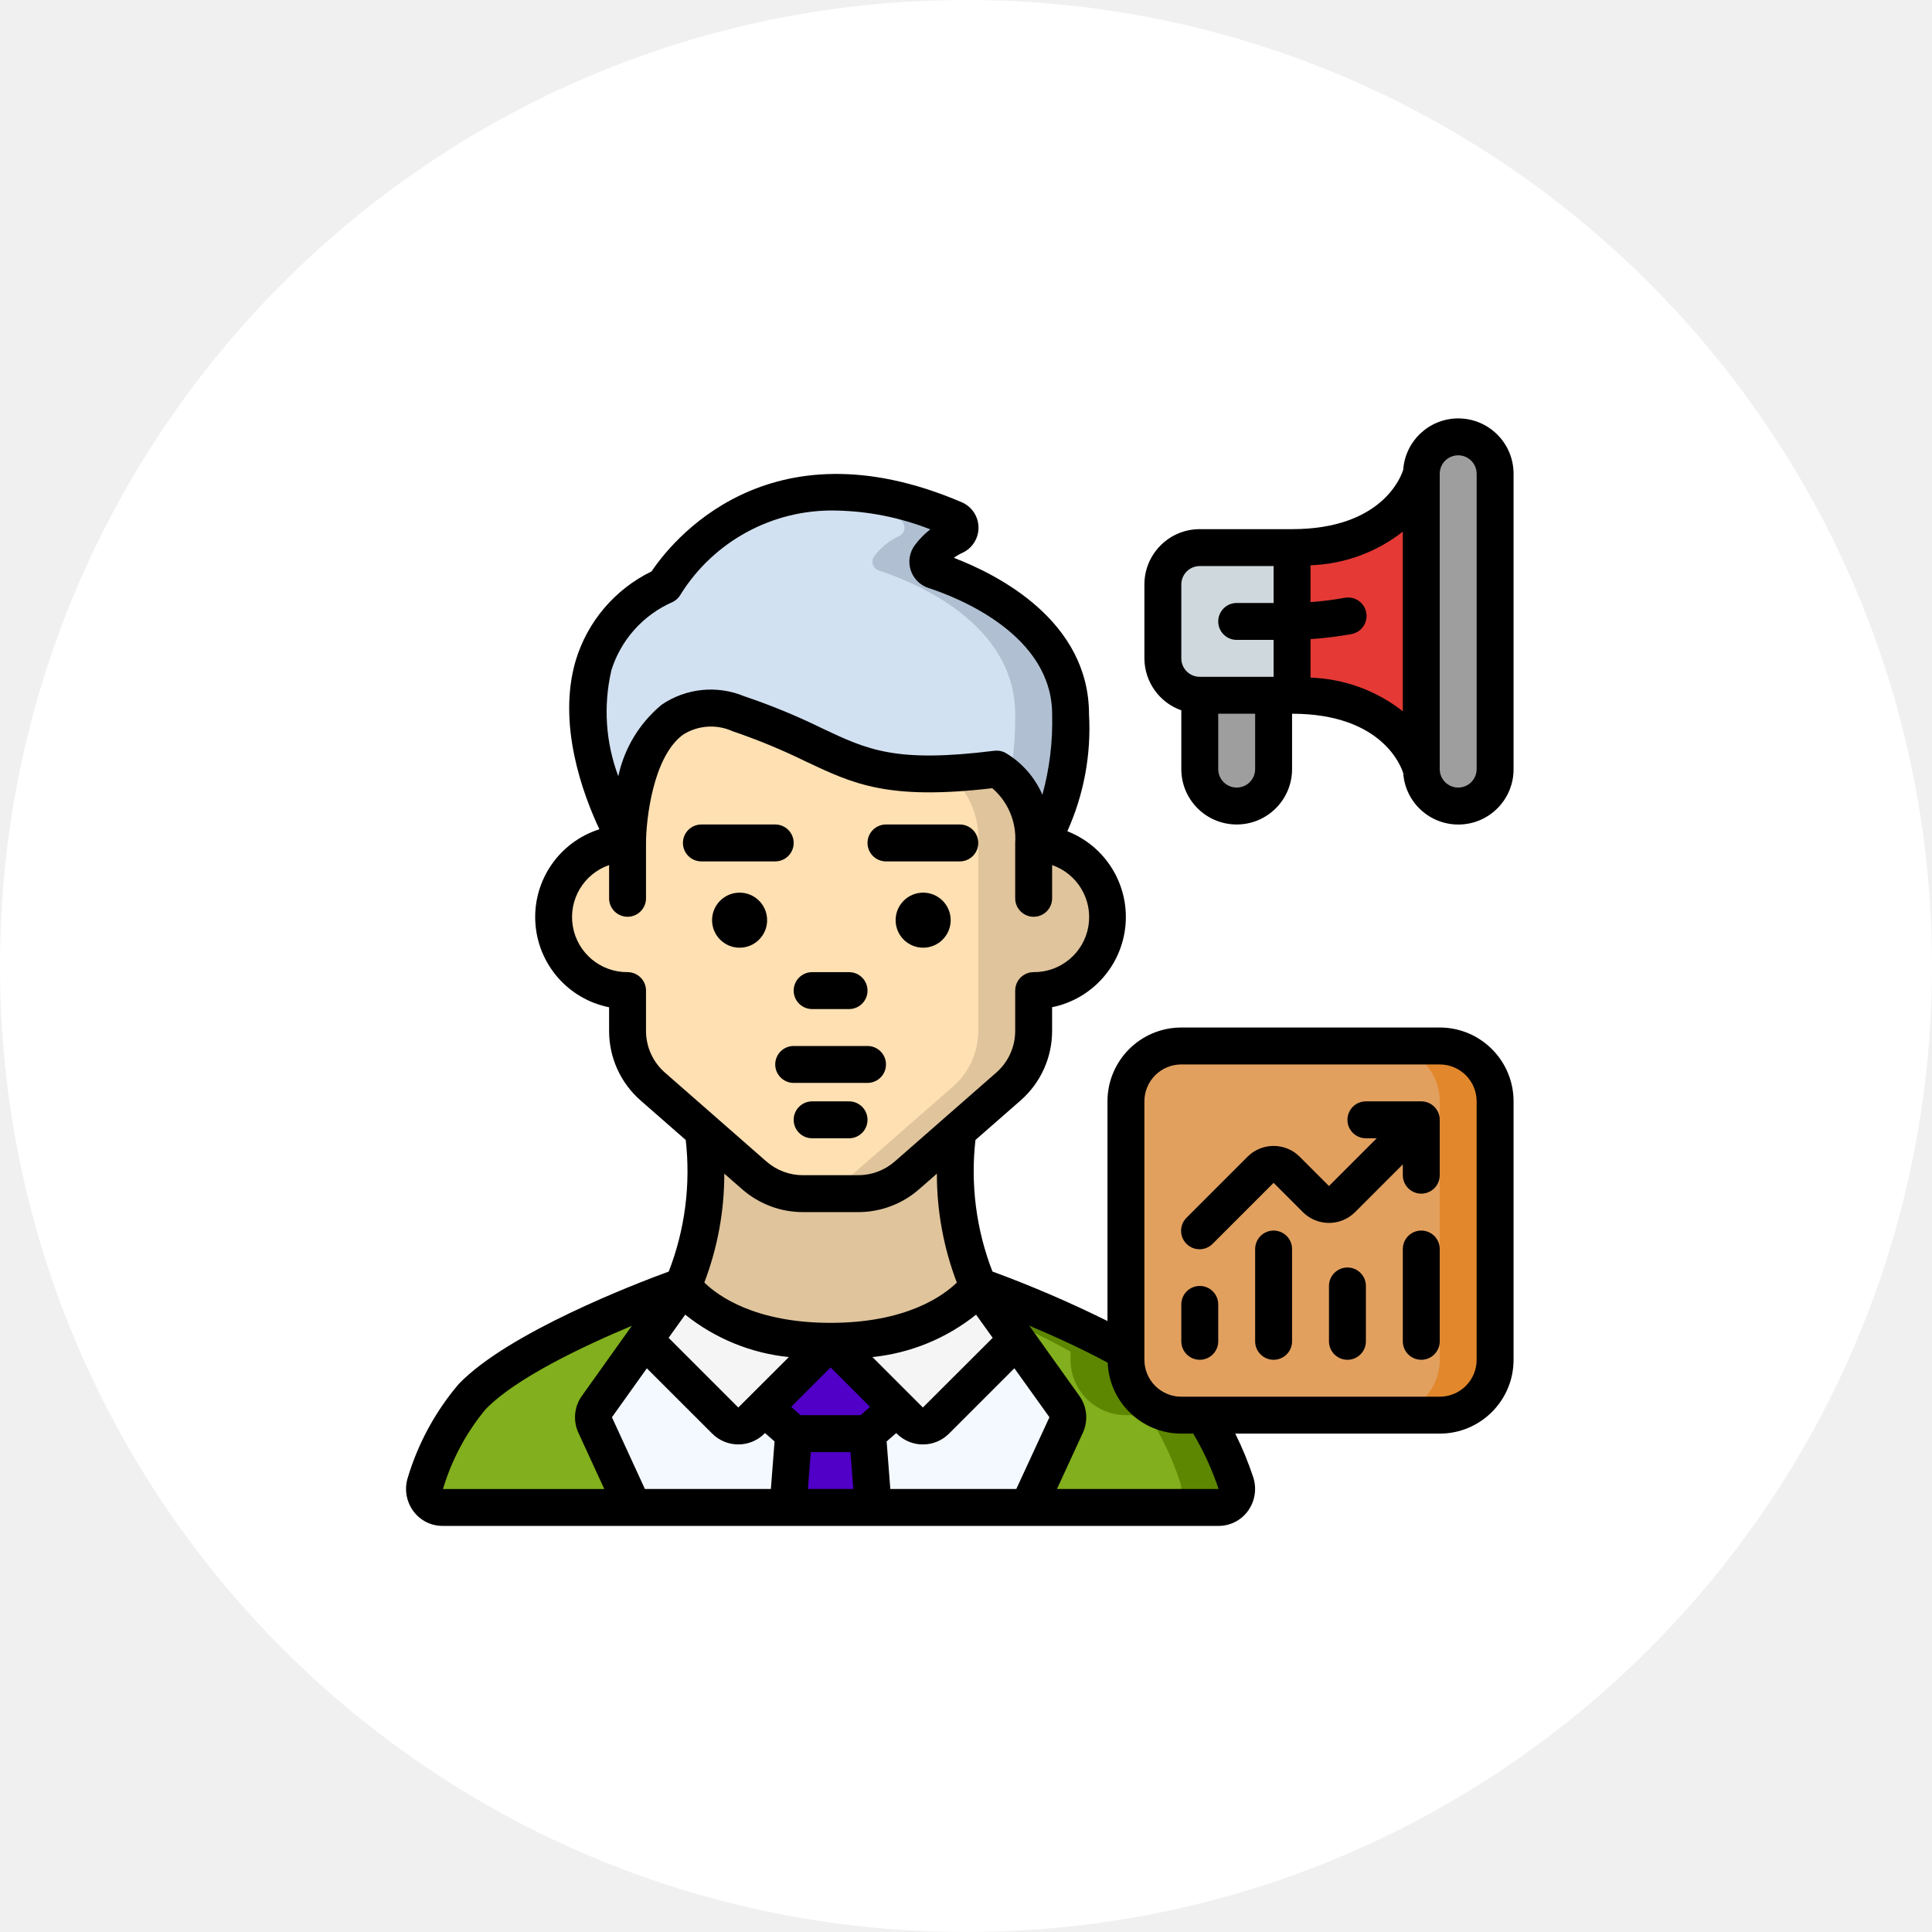
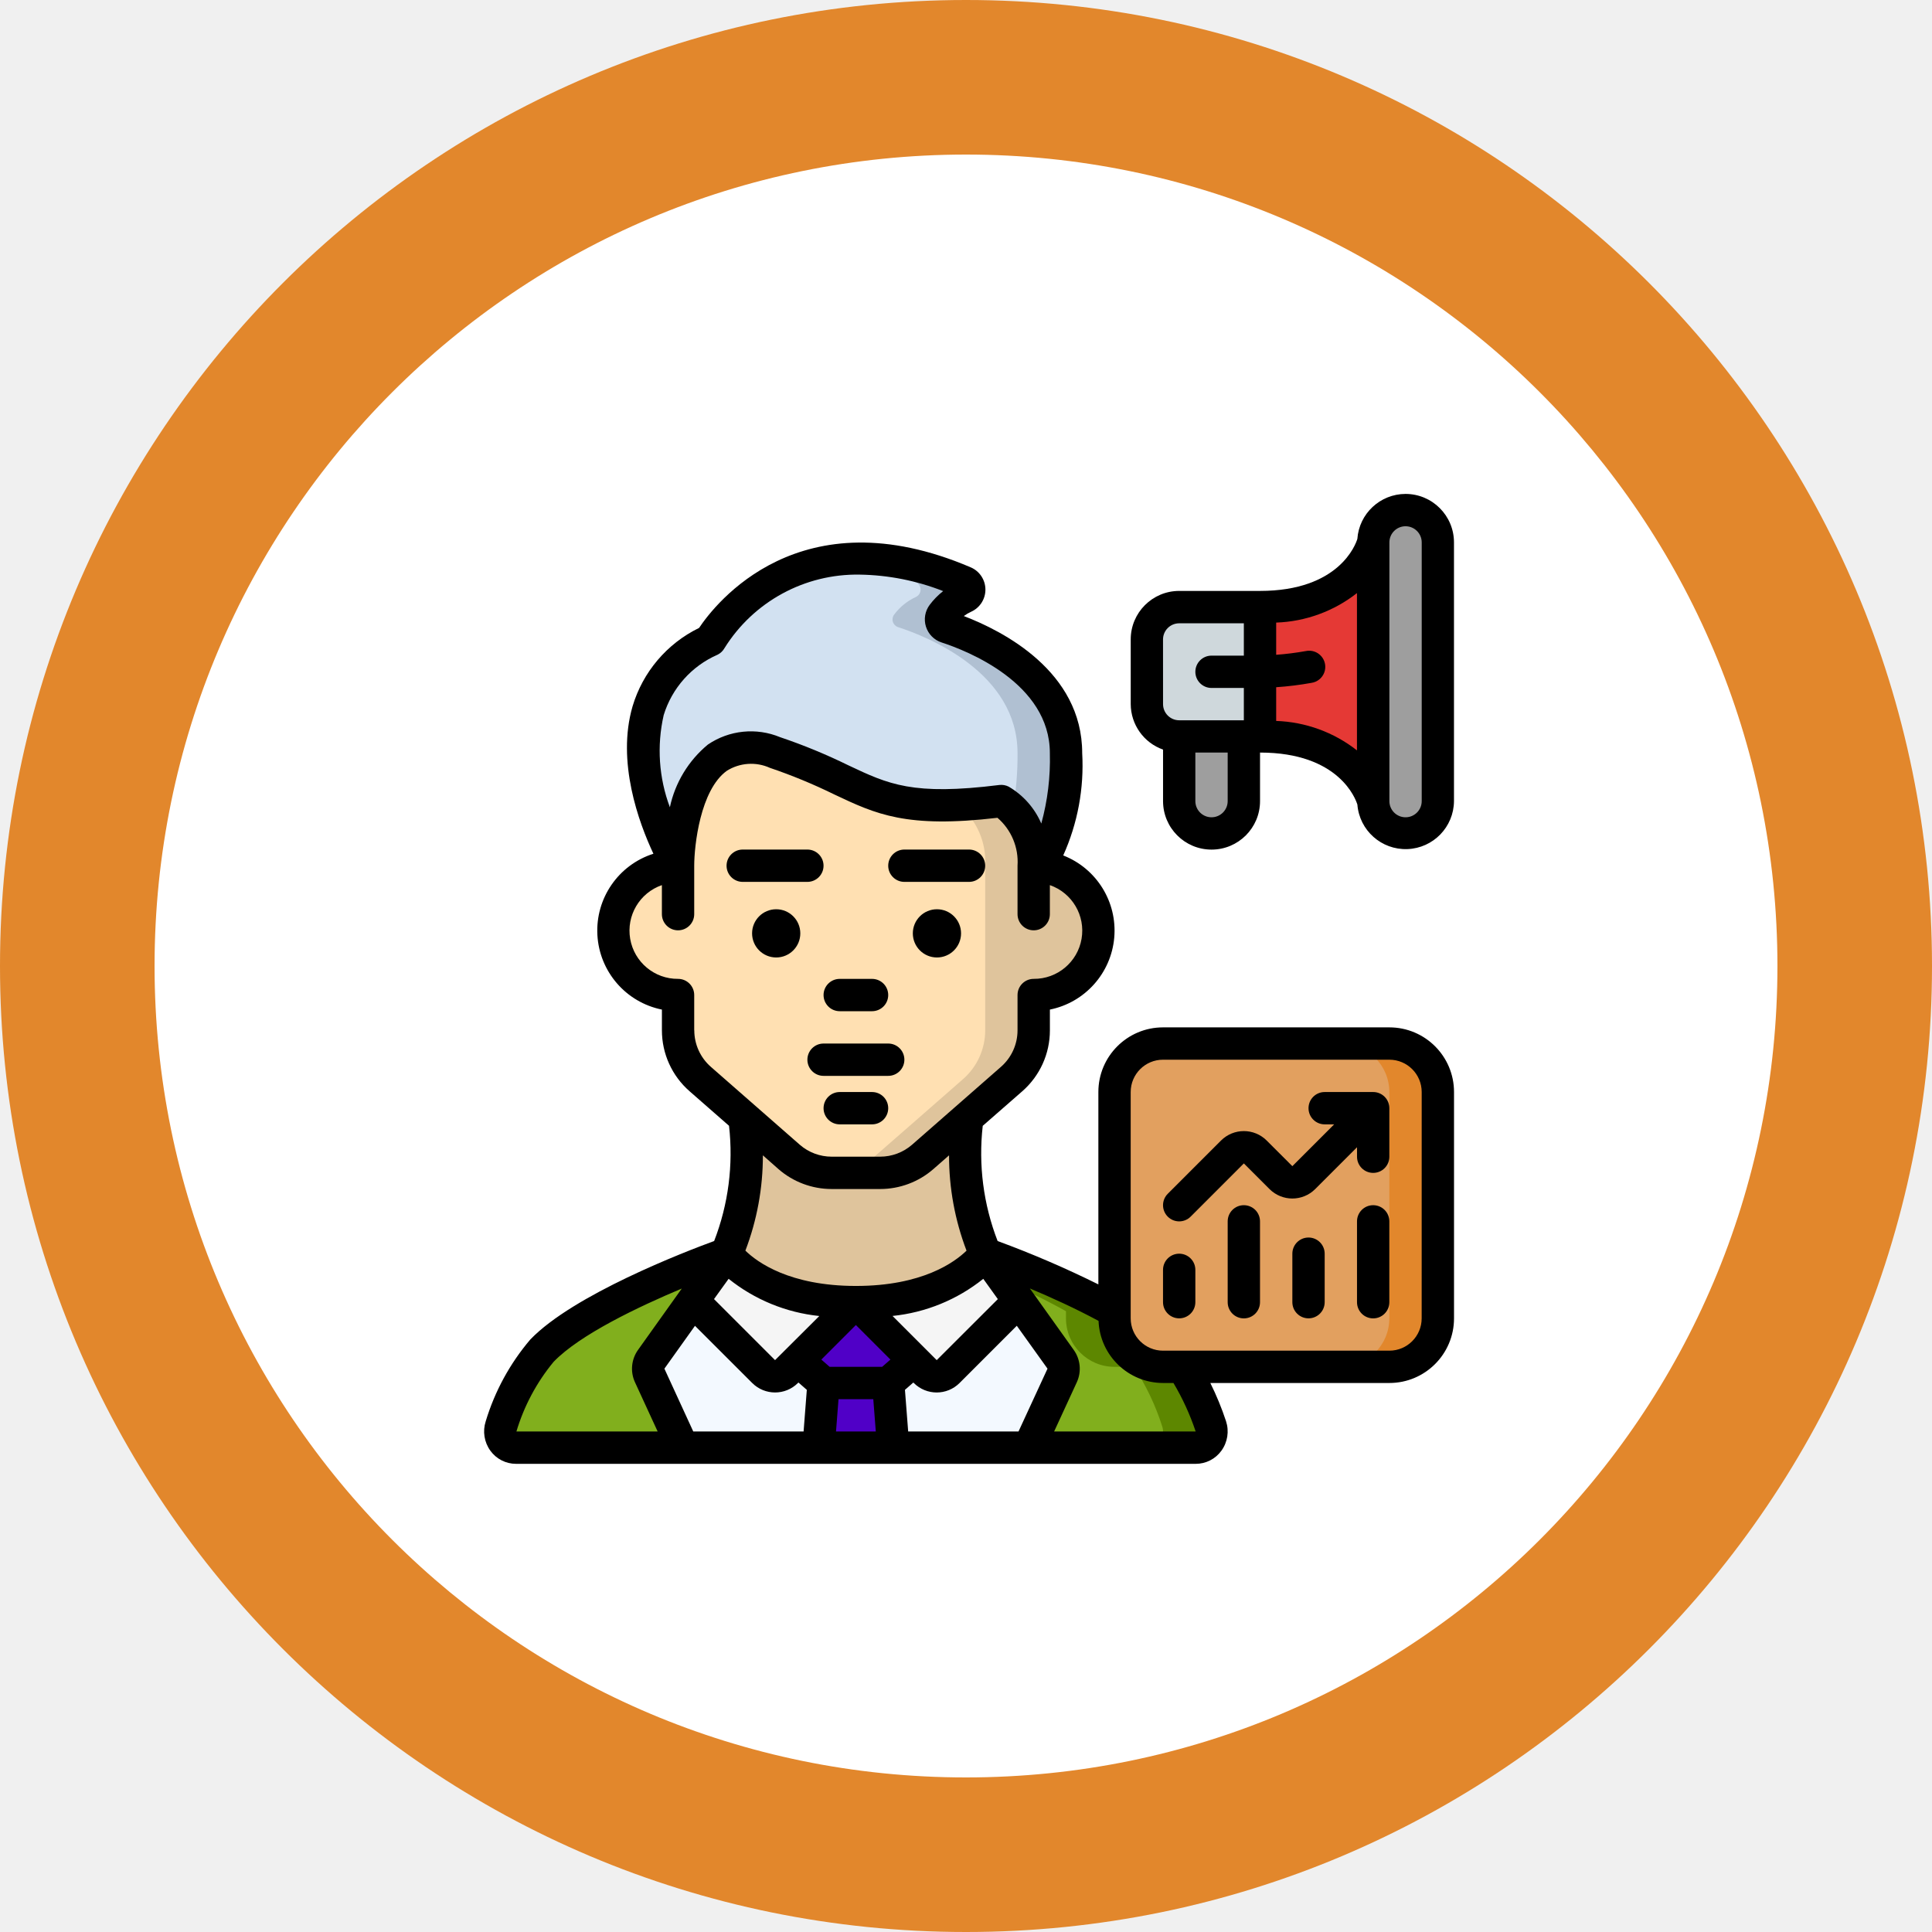
- <svg xmlns="http://www.w3.org/2000/svg" width="157" height="157" viewBox="0 0 157 157">
-   <g id="Grupo_174001" data-name="Grupo 174001" transform="translate(6204 -451)">
-     <circle id="Elipse_6355" data-name="Elipse 6355" cx="78.5" cy="78.5" r="78.5" transform="translate(-6204 451)" fill="#fff" />
-     <g id="Page-1" transform="translate(-6171.017 485)">
+ <svg xmlns="http://www.w3.org/2000/svg" width="150" height="150" viewBox="0 0 150 150">
+   <g id="Grupo_224038" data-name="Grupo 224038" transform="translate(6201.239 -128)">
+     <g id="Grupo_223937" data-name="Grupo 223937" transform="translate(-7334.239 -12053)">
+       <circle id="Elipse_6362" data-name="Elipse 6362" cx="75" cy="75" r="75" transform="translate(1133 12181)" fill="#e2872c" />
+       <circle id="Elipse_6363" data-name="Elipse 6363" cx="63" cy="63" r="63" transform="translate(1145 12193)" fill="#fff" />
+     </g>
+     <g id="Page-1" transform="translate(-6163.669 166.348)">
      <g id="_043---Marketer" data-name="043---Marketer" transform="translate(0.017)">
-         <g id="Icons_copy" data-name="Icons copy" transform="translate(1.493 1.5)">
-           <path id="Shape" d="M113.337,151.009a6,6,0,0,1-6,5.985v3.27a6.012,6.012,0,0,1-2.055,4.53l-4.095,3.585-4.155,3.63a5.968,5.968,0,0,1-3.945,1.485h-4.5a5.968,5.968,0,0,1-3.945-1.485l-4.155-3.63-4.1-3.585a6.012,6.012,0,0,1-2.055-4.53v-3.27a5.985,5.985,0,1,1,0-11.97v-.03s0-13.5,9-10.5,9,6,21,4.5a6.5,6.5,0,0,1,3,6v.03a6,6,0,0,1,6,5.985Z" transform="translate(-57.833 -111.993)" fill="#ffe0b2" />
-           <path id="Shape-2" data-name="Shape" d="M197.717,180.133v3.27a6.012,6.012,0,0,1-2.055,4.53l-4.1,3.585-4.155,3.63a5.968,5.968,0,0,1-3.945,1.485h4.5a5.968,5.968,0,0,0,3.945-1.485l4.155-3.63,4.1-3.585a6.012,6.012,0,0,0,2.055-4.53v-3.27a5.985,5.985,0,0,0,0-11.97v-.03a6.5,6.5,0,0,0-3-6c-1.5.188-2.8.3-3.966.36a6.805,6.805,0,0,1,2.466,5.64Z" transform="translate(-152.713 -135.133)" fill="#dfc49c" />
-           <path id="Shape-3" data-name="Shape" d="M123.208,52.188c0,8.985-3,10.485-3,10.485v-.03a6.5,6.5,0,0,0-3-6c-12,1.5-12-1.5-21-4.5s-9,10.5-9,10.5v.03s-9-14.97,3-20.955c0,0,6.96-12.5,23.55-5.385a.75.75,0,0,1,.03,1.365,5.249,5.249,0,0,0-2.025,1.635.75.75,0,0,0,.36,1.17C114.943,41.419,123.208,44.749,123.208,52.188Z" transform="translate(-70.704 -29.643)" fill="#d2e1f1" />
-           <path id="Shape-4" data-name="Shape" d="M196.185,40.685a.75.75,0,0,1-.36-1.17,5.249,5.249,0,0,1,2.025-1.635.75.75,0,0,0-.03-1.365,22.691,22.691,0,0,0-11.862-2.04,26.406,26.406,0,0,1,7.362,2.04.75.75,0,0,1,.03,1.365,5.249,5.249,0,0,0-2.025,1.635.75.75,0,0,0,.36,1.17c2.82.915,11.085,4.245,11.085,11.685a27.918,27.918,0,0,1-.45,5.283,7.024,7.024,0,0,1,1.95,5.172v.03s3-1.5,3-10.485C207.27,44.93,199.005,41.6,196.185,40.685Z" transform="translate(-154.766 -29.825)" fill="#b0c0d2" />
-           <path id="Shape-5" data-name="Shape" d="M176.347,432.067l-2.4,2.1h-6l-2.4-2.1,5.4-5.4Z" transform="translate(-137.943 -353.167)" fill="#5000c7" />
-           <path id="Shape-6" data-name="Shape" d="M124.949,405.567,118.514,412a1.512,1.512,0,0,1-2.13,0l-5.94-5.94-.7-.495,3.21-4.5S115.949,405.567,124.949,405.567Z" transform="translate(-91.945 -332.067)" fill="#f5f5f5" />
-           <path id="Shape-7" data-name="Shape" d="M152,341.916s-3,4.5-12,4.5-12-4.5-12-4.5a23.925,23.925,0,0,0,1.65-12.615l4.155,3.63a5.968,5.968,0,0,0,3.945,1.485h4.5a5.968,5.968,0,0,0,3.945-1.485l4.155-3.63A23.923,23.923,0,0,0,152,341.916Z" transform="translate(-106.996 -272.916)" fill="#dfc49c" />
-           <path id="Shape-8" data-name="Shape" d="M229.473,433.462l-3.09,6.7H213.8l-.465-6,2.4-2.1,1.035,1.035a1.512,1.512,0,0,0,2.13,0l5.94-5.94.705-.495,3.78,5.295a1.5,1.5,0,0,1,.15,1.5Z" transform="translate(-177.329 -353.167)" fill="#f3f9ff" />
-           <path id="Shape-9" data-name="Shape" d="M183.485,475.333h-6.93l.465-6h6Z" transform="translate(-147.016 -388.333)" fill="#5000c7" />
-           <path id="Shape-10" data-name="Shape" d="M102.89,434.167l-.465,6H89.84l-3.09-6.7a1.5,1.5,0,0,1,.15-1.5l3.78-5.295.7.495,5.94,5.94a1.513,1.513,0,0,0,2.13,0l1.035-1.035Z" transform="translate(-72.886 -353.167)" fill="#f3f9ff" />
-           <path id="Shape-11" data-name="Shape" d="M22.525,410.862a1.5,1.5,0,0,0-.15,1.5l3.09,6.7H9.985a1.5,1.5,0,0,1-1.4-1.98,19.628,19.628,0,0,1,3.795-7.02c4.32-4.5,17.13-9,17.13-9l-3.21,4.5Z" transform="translate(-8.511 -332.067)" fill="#81af1d" />
-           <path id="Shape-12" data-name="Shape" d="M284.134,419.137h-15.48l3.09-6.705a1.5,1.5,0,0,0-.15-1.5l-3.78-5.295-3.2-4.485a85.607,85.607,0,0,1,11.985,5.325v.66a4.5,4.5,0,0,0,4.5,4.5h1.8a22.5,22.5,0,0,1,2.625,5.52,1.5,1.5,0,0,1-1.4,1.98Z" transform="translate(-219.6 -332.137)" fill="#81af1d" />
-           <path id="Shape-13" data-name="Shape" d="M285.529,417.157a22.5,22.5,0,0,0-2.625-5.52h-1.8a4.5,4.5,0,0,1-4.5-4.5v-.66a85.607,85.607,0,0,0-11.985-5.325l1.785,2.511c1.838.811,3.846,1.772,5.7,2.814v.66a4.5,4.5,0,0,0,4.5,4.5h1.8a22.5,22.5,0,0,1,2.625,5.52,1.5,1.5,0,0,1-1.4,1.98h4.5a1.5,1.5,0,0,0,1.4-1.98Z" transform="translate(-219.6 -332.137)" fill="#5d8700" />
-           <path id="Shape-14" data-name="Shape" d="M211.477,405.567l-.705.495-5.94,5.94a1.512,1.512,0,0,1-2.13,0l-6.435-6.435c9,0,12-4.5,12-4.5l.015.015Z" transform="translate(-163.263 -332.067)" fill="#f5f5f5" />
-           <path id="Shape-15" data-name="Shape" d="M360.367,59.733v12h-7.5a3.009,3.009,0,0,1-3-3v-6a3.009,3.009,0,0,1,3-3Z" transform="translate(-289.863 -50.733)" fill="#cfd8dc" />
-           <path id="Shape-16" data-name="Shape" d="M420.1,25.6v24s-1.5-6-10.5-6v-12C418.6,31.6,420.1,25.6,420.1,25.6Z" transform="translate(-339.096 -22.6)" fill="#e53935" />
-           <path id="Shape-17" data-name="Shape" d="M475.333,11.533v24a3,3,0,1,1-6,0v-24a3.009,3.009,0,0,1,3-3,3.022,3.022,0,0,1,3,3Z" transform="translate(-388.329 -8.533)" fill="#9e9e9e" />
-           <path id="Shape-18" data-name="Shape" d="M372.933,128v6a3,3,0,1,1-6,0v-6Z" transform="translate(-303.929 -107)" fill="#9e9e9e" />
-           <rect id="Rectangle-path" width="30" height="30" rx="4" transform="translate(57.004 49.5)" fill="#e2a05f" />
-           <path id="Shape-19" data-name="Shape" d="M456.767,290.133h-4.5a4.5,4.5,0,0,1,4.5,4.5v21a4.5,4.5,0,0,1-4.5,4.5h4.5a4.5,4.5,0,0,0,4.5-4.5v-21A4.5,4.5,0,0,0,456.767,290.133Z" transform="translate(-374.263 -240.633)" fill="#e2872c" />
+         <g id="Icons_copy" data-name="Icons copy" transform="translate(1.249 1.255)">
+           <path id="Shape" d="M105.991,148.241a5.02,5.02,0,0,1-5.02,5.008v2.736a5.03,5.03,0,0,1-1.719,3.79l-3.426,3-3.477,3.037a4.994,4.994,0,0,1-3.3,1.242H85.283a4.994,4.994,0,0,1-3.3-1.242l-3.476-3.037-3.426-3a5.03,5.03,0,0,1-1.719-3.79v-2.736a5.008,5.008,0,1,1,0-10.015v-.025s0-11.3,7.53-8.785,7.53,5.02,17.571,3.765a5.438,5.438,0,0,1,2.51,5.02v.025a5.02,5.02,0,0,1,5.02,5.008Z" transform="translate(-59.551 -115.597)" fill="#ffe0b2" />
+           <path id="Shape-2" data-name="Shape" d="M195.39,177.194v2.736a5.03,5.03,0,0,1-1.719,3.79l-3.426,3-3.477,3.037a4.994,4.994,0,0,1-3.3,1.242h3.765a4.994,4.994,0,0,0,3.3-1.242l3.477-3.037,3.426-3a5.03,5.03,0,0,0,1.719-3.79v-2.736a5.008,5.008,0,0,0,0-10.015v-.025a5.438,5.438,0,0,0-2.51-5.02c-1.255.157-2.346.251-3.318.3a5.694,5.694,0,0,1,2.063,4.719Z" transform="translate(-157.735 -139.542)" fill="#dfc49c" />
+           <path id="Shape-3" data-name="Shape" d="M116.8,49.242c0,7.518-2.51,8.773-2.51,8.773V57.99a5.438,5.438,0,0,0-2.51-5.02C101.74,54.225,101.74,51.715,94.209,49.2s-7.53,8.786-7.53,8.786v.025s-7.53-12.525,2.51-17.533c0,0,5.823-10.455,19.7-4.506a.628.628,0,0,1,.025,1.142,4.392,4.392,0,0,0-1.694,1.368.627.627,0,0,0,.3.979C109.885,40.231,116.8,43.017,116.8,49.242Z" transform="translate(-72.87 -30.379)" fill="#d2e1f1" />
+           <path id="Shape-4" data-name="Shape" d="M194.515,39.653a.627.627,0,0,1-.3-.979,4.392,4.392,0,0,1,1.694-1.368.628.628,0,0,0-.025-1.142,18.986,18.986,0,0,0-9.925-1.707,22.094,22.094,0,0,1,6.16,1.707.628.628,0,0,1,.025,1.142,4.392,4.392,0,0,0-1.694,1.368.627.627,0,0,0,.3.979c2.359.766,9.275,3.552,9.275,9.777a23.36,23.36,0,0,1-.377,4.42,5.877,5.877,0,0,1,1.632,4.327V58.2s2.51-1.255,2.51-8.773C203.79,43.2,196.874,40.419,194.515,39.653Z" transform="translate(-159.86 -30.566)" fill="#b0c0d2" />
+           <path id="Shape-5" data-name="Shape" d="M174.583,431.185l-2.008,1.757h-5.02l-2.008-1.757,4.518-4.518Z" transform="translate(-142.451 -365.169)" fill="#5000c7" />
+           <path id="Shape-6" data-name="Shape" d="M122.465,404.832l-5.384,5.384a1.265,1.265,0,0,1-1.782,0l-4.97-4.97-.59-.414,2.686-3.765S114.935,404.832,122.465,404.832Z" transform="translate(-94.851 -343.334)" fill="#f5f5f5" />
+           <path id="Shape-7" data-name="Shape" d="M148.081,339.856s-2.51,3.765-10.04,3.765S128,339.856,128,339.856a20.019,20.019,0,0,0,1.381-10.555l3.476,3.037a4.993,4.993,0,0,0,3.3,1.243h3.765a4.993,4.993,0,0,0,3.3-1.243L146.7,329.3a20.017,20.017,0,0,0,1.38,10.555Z" transform="translate(-110.426 -282.123)" fill="#dfc49c" />
+           <path id="Shape-8" data-name="Shape" d="M226.837,432.352l-2.585,5.61h-10.53l-.389-5.02,2.008-1.757.866.866a1.265,1.265,0,0,0,1.782,0l4.97-4.97.59-.414,3.163,4.43a1.255,1.255,0,0,1,.125,1.255Z" transform="translate(-183.208 -365.169)" fill="#f3f9ff" />
+           <path id="Shape-9" data-name="Shape" d="M182.353,474.353h-5.8l.389-5.02h5.02Z" transform="translate(-151.84 -401.56)" fill="#5000c7" />
+           <path id="Shape-10" data-name="Shape" d="M100.233,432.942l-.389,5.02H89.314l-2.585-5.61a1.255,1.255,0,0,1,.126-1.255l3.163-4.43.59.414,4.97,4.97a1.266,1.266,0,0,0,1.782,0l.866-.866Z" transform="translate(-75.128 -365.169)" fill="#f3f9ff" />
+           <path id="Shape-11" data-name="Shape" d="M20.236,409.262a1.255,1.255,0,0,0-.126,1.255l2.585,5.61H9.744a1.255,1.255,0,0,1-1.167-1.657,16.423,16.423,0,0,1,3.175-5.874c3.615-3.765,14.333-7.53,14.333-7.53L23.4,404.832Z" transform="translate(-8.511 -343.334)" fill="#81af1d" />
+           <path id="Shape-12" data-name="Shape" d="M280.947,416.2H267.995l2.585-5.61a1.255,1.255,0,0,0-.125-1.255l-3.163-4.43-2.673-3.753a71.636,71.636,0,0,1,10.028,4.455v.552a3.765,3.765,0,0,0,3.765,3.765h1.506a18.83,18.83,0,0,1,2.2,4.619,1.255,1.255,0,0,1-1.167,1.657Z" transform="translate(-226.951 -343.407)" fill="#81af1d" />
+           <path id="Shape-13" data-name="Shape" d="M282.114,414.544a18.83,18.83,0,0,0-2.2-4.619h-1.506a3.765,3.765,0,0,1-3.765-3.765v-.552a71.636,71.636,0,0,0-10.028-4.455l1.493,2.1c1.538.679,3.218,1.482,4.769,2.354v.552a3.765,3.765,0,0,0,3.765,3.765h1.506a18.826,18.826,0,0,1,2.2,4.619,1.255,1.255,0,0,1-1.167,1.657h3.765a1.255,1.255,0,0,0,1.167-1.657Z" transform="translate(-226.951 -343.407)" fill="#5d8700" />
+           <path id="Shape-14" data-name="Shape" d="M208.993,404.832l-.59.414-4.97,4.97a1.265,1.265,0,0,1-1.782,0l-5.384-5.384c7.53,0,10.04-3.765,10.04-3.765l.013.013Z" transform="translate(-168.652 -343.334)" fill="#f5f5f5" />
+           <path id="Shape-15" data-name="Shape" d="M358.652,59.733V69.774h-6.275a2.518,2.518,0,0,1-2.51-2.51v-5.02a2.518,2.518,0,0,1,2.51-2.51Z" transform="translate(-299.661 -52.203)" fill="#cfd8dc" />
+           <path id="Shape-16" data-name="Shape" d="M418.385,25.6V45.681s-1.255-5.02-8.785-5.02V30.62C417.13,30.62,418.385,25.6,418.385,25.6Z" transform="translate(-350.609 -23.09)" fill="#e53935" />
+           <path id="Shape-17" data-name="Shape" d="M474.353,11.043V31.124a2.51,2.51,0,0,1-5.02,0V11.043a2.518,2.518,0,0,1,2.51-2.51,2.529,2.529,0,0,1,2.51,2.51Z" transform="translate(-401.557 -8.533)" fill="#9e9e9e" />
+           <path id="Shape-18" data-name="Shape" d="M371.953,128v5.02a2.51,2.51,0,1,1-5.02,0V128Z" transform="translate(-314.217 -110.429)" fill="#9e9e9e" />
+           <rect id="Rectangle-path" width="25.101" height="25.101" rx="4" transform="translate(47.696 41.417)" fill="#e2a05f" />
+           <path id="Shape-19" data-name="Shape" d="M456.032,290.133h-3.765a3.765,3.765,0,0,1,3.765,3.765v17.571a3.765,3.765,0,0,1-3.765,3.765h3.765a3.765,3.765,0,0,0,3.765-3.765V293.9A3.765,3.765,0,0,0,456.032,290.133Z" transform="translate(-387.001 -248.716)" fill="#e2872c" />
        </g>
        <g id="Icons" transform="translate(0)">
-           <path id="Shape-20" data-name="Shape" d="M178.167,290.133h-6a1.5,1.5,0,0,0,0,3h6a1.5,1.5,0,1,0,0-3Z" transform="translate(-140.67 -239.133)" />
-           <path id="Shape-21" data-name="Shape" d="M183.7,315.733h-3a1.5,1.5,0,0,0,0,3h3a1.5,1.5,0,0,0,0-3Z" transform="translate(-147.703 -260.233)" />
-           <path id="Shape-22" data-name="Shape" d="M180.7,259h3a1.5,1.5,0,0,0,0-3h-3a1.5,1.5,0,0,0,0,3Z" transform="translate(-147.703 -211)" />
-           <path id="Shape-23" data-name="Shape" d="M135.5,190.733a1.5,1.5,0,0,0,0-3h-6a1.5,1.5,0,0,0,0,3Z" transform="translate(-105.503 -154.733)" />
-           <path id="Shape-24" data-name="Shape" d="M214.833,190.733h6a1.5,1.5,0,0,0,0-3h-6a1.5,1.5,0,1,0,0,3Z" transform="translate(-175.836 -154.733)" />
-           <path id="Shape-25" data-name="Shape" d="M366.833,0a4.491,4.491,0,0,0-4.467,4.173c-.153.5-1.683,4.827-9.033,4.827h-7.5a4.5,4.5,0,0,0-4.5,4.5v6a4.5,4.5,0,0,0,3,4.224V28.5a4.5,4.5,0,0,0,9,0V24c7.35,0,8.883,4.337,9.033,4.829a4.489,4.489,0,0,0,8.967-.329V4.5A4.5,4.5,0,0,0,366.833,0Zm-22.5,13.5a1.5,1.5,0,0,1,1.5-1.5h6v3h-3a1.5,1.5,0,0,0,0,3h3v3h-6a1.5,1.5,0,0,1-1.5-1.5Zm6,15a1.5,1.5,0,1,1-3,0V24h3Zm4.5-7.435V17.937a29.63,29.63,0,0,0,3.27-.4,1.5,1.5,0,1,0-.54-2.949,26.694,26.694,0,0,1-2.73.343V11.936a12.866,12.866,0,0,0,7.5-2.733V23.8A12.865,12.865,0,0,0,354.833,21.065Zm13.5,7.435a1.5,1.5,0,1,1-3,0V4.5a1.5,1.5,0,1,1,3,0Z" transform="translate(-281.336 0)" />
-           <path id="Shape-26" data-name="Shape" d="M84.014,70.637h-21a6,6,0,0,0-6,6v17.85a94.031,94.031,0,0,0-9.348-4.023,22.537,22.537,0,0,1-1.38-10.691l3.666-3.209a7.5,7.5,0,0,0,2.562-5.65V68.986a7.482,7.482,0,0,0,1.238-14.3,20.319,20.319,0,0,0,1.762-9.495c0-7.59-7.372-11.342-10.986-12.723a3.7,3.7,0,0,1,.684-.4,2.25,2.25,0,0,0-.048-4.12c-15.85-6.783-23.709,3.395-25.2,5.623a11.862,11.862,0,0,0-6.172,7.273c-1.5,5.144.579,10.8,1.933,13.682a7.482,7.482,0,0,0,.789,14.466v1.929a7.5,7.5,0,0,0,2.562,5.645l3.666,3.209a22.548,22.548,0,0,1-1.38,10.692C18.649,91.457,8.3,95.439,4.3,99.6a21.117,21.117,0,0,0-4.139,7.594,3.05,3.05,0,0,0,.43,2.721,2.933,2.933,0,0,0,2.39,1.221h63.06a2.933,2.933,0,0,0,2.391-1.221,3.047,3.047,0,0,0,.427-2.731,27.022,27.022,0,0,0-1.46-3.548H84.014a6,6,0,0,0,6-6v-21a6,6,0,0,0-6-6Zm-34.41,37.5H39.367l-.3-3.864.779-.681.047.047a3,3,0,0,0,4.242,0l5.313-5.313,2.85,3.98Zm-30.18,0-2.679-5.83,2.838-3.977,5.31,5.307a3,3,0,0,0,4.242,0l.047-.046.778.681-.3,3.865ZM46.336,93.971l1.35,1.882-5.672,5.662-4.1-4.1a16.082,16.082,0,0,0,8.423-3.447Zm-9.385,8.166H32.078l-.77-.673,3.206-3.206,3.205,3.206Zm-9.936-.621L21.35,95.852l1.35-1.884a16.07,16.07,0,0,0,8.421,3.45Zm5.889,3.621h3.222l.233,3H32.67ZM16.678,41.669a8.985,8.985,0,0,1,5.006-5.614,1.5,1.5,0,0,0,.642-.612,14.487,14.487,0,0,1,12.549-6.819,22.048,22.048,0,0,1,7.74,1.53,6.73,6.73,0,0,0-1.248,1.272,2.25,2.25,0,0,0,1.1,3.492c2.357.766,10.05,3.777,10.05,10.27a22.359,22.359,0,0,1-.793,6.536,7.3,7.3,0,0,0-3.036-3.429,1.521,1.521,0,0,0-.856-.15c-8.027,1-10.283-.06-14.021-1.83a52.321,52.321,0,0,0-6.319-2.6,7.09,7.09,0,0,0-6.7.684,10.35,10.35,0,0,0-3.531,5.814,14.9,14.9,0,0,1-.576-8.54Zm2.836,29.246V67.636a1.5,1.5,0,0,0-1.5-1.5,4.473,4.473,0,0,1-1.5-8.7v2.7a1.5,1.5,0,0,0,3,0v-4.5c0-1.847.555-7.031,3.027-8.808a4.236,4.236,0,0,1,4-.272,50.116,50.116,0,0,1,5.985,2.474c3.855,1.821,6.663,3.15,15.126,2.158a5.39,5.39,0,0,1,1.863,4.448v4.5a1.5,1.5,0,0,0,3,0v-2.7a4.473,4.473,0,0,1-1.5,8.7,1.5,1.5,0,0,0-1.5,1.5v3.278A4.5,4.5,0,0,1,47.976,74.3l-8.25,7.224a4.508,4.508,0,0,1-2.962,1.113h-4.5A4.5,4.5,0,0,1,29.3,81.524L21.052,74.3a4.5,4.5,0,0,1-1.538-3.385Zm7.817,12.868a7.5,7.5,0,0,0,4.933,1.854h4.5A7.509,7.509,0,0,0,41.7,83.783l1.451-1.271a24.714,24.714,0,0,0,1.621,8.85c-1.1,1.069-4.1,3.274-10.261,3.274s-9.171-2.212-10.259-3.277a24.7,24.7,0,0,0,1.623-8.85ZM6.464,101.675c2.429-2.531,7.9-5.127,11.9-6.8l-4.05,5.681a3,3,0,0,0-.3,3l2.11,4.584H3.014A18.408,18.408,0,0,1,6.464,101.675Zm59.58,6.462H52.909l2.11-4.581a3,3,0,0,0-.3-3l-4.062-5.692c1.95.818,4.241,1.859,6.375,3.01a6,6,0,0,0,5.982,5.763h.968A23.213,23.213,0,0,1,66.044,108.137Zm20.97-10.5a3,3,0,0,1-3,3h-21a3,3,0,0,1-3-3v-21a3,3,0,0,1,3-3h21a3,3,0,0,1,3,3Z" transform="translate(-0.017 -21.137)" />
-           <path id="Shape-27" data-name="Shape" d="M377.813,315.733h-4.5a1.5,1.5,0,0,0,0,3h.879l-3.879,3.879-2.379-2.379a3,3,0,0,0-4.242,0l-4.94,4.94a1.5,1.5,0,1,0,2.121,2.121l4.94-4.94,2.379,2.379a3,3,0,0,0,4.242,0l3.879-3.879v.879a1.5,1.5,0,0,0,3,0v-4.5A1.5,1.5,0,0,0,377.813,315.733Z" transform="translate(-295.316 -260.233)" />
-           <path id="Shape-28" data-name="Shape" d="M359.9,401.067a1.5,1.5,0,0,0-1.5,1.5v3a1.5,1.5,0,0,0,3,0v-3A1.5,1.5,0,0,0,359.9,401.067Z" transform="translate(-295.403 -330.567)" />
-           <path id="Shape-29" data-name="Shape" d="M394.033,375.467a1.5,1.5,0,0,0-1.5,1.5v7.5a1.5,1.5,0,0,0,3,0v-7.5A1.5,1.5,0,0,0,394.033,375.467Z" transform="translate(-323.536 -309.467)" />
-           <path id="Shape-30" data-name="Shape" d="M428.167,392.533a1.5,1.5,0,0,0-1.5,1.5v4.5a1.5,1.5,0,0,0,3,0v-4.5A1.5,1.5,0,0,0,428.167,392.533Z" transform="translate(-351.67 -323.533)" />
-           <path id="Shape-31" data-name="Shape" d="M462.3,375.467a1.5,1.5,0,0,0-1.5,1.5v7.5a1.5,1.5,0,0,0,3,0v-7.5A1.5,1.5,0,0,0,462.3,375.467Z" transform="translate(-379.803 -309.467)" />
-           <circle id="Elipse_6242" data-name="Elipse 6242" cx="2.237" cy="2.237" r="2.237" transform="translate(24.865 38.539)" />
-           <circle id="Elipse_6243" data-name="Elipse 6243" cx="2.237" cy="2.237" r="2.237" transform="translate(39.781 38.539)" />
+           <path id="Shape-20" data-name="Shape" d="M176.942,290.133h-5.02a1.255,1.255,0,0,0,0,2.51h5.02a1.255,1.255,0,1,0,0-2.51Z" transform="translate(-145.568 -247.461)" />
+           <path id="Shape-21" data-name="Shape" d="M182.965,315.733h-2.51a1.255,1.255,0,0,0,0,2.51h2.51a1.255,1.255,0,0,0,0-2.51Z" transform="translate(-152.846 -269.296)" />
+           <path id="Shape-22" data-name="Shape" d="M180.455,258.51h2.51a1.255,1.255,0,0,0,0-2.51h-2.51a1.255,1.255,0,0,0,0,2.51Z" transform="translate(-152.846 -218.348)" />
+           <path id="Shape-23" data-name="Shape" d="M134.275,190.243a1.255,1.255,0,0,0,0-2.51h-5.02a1.255,1.255,0,0,0,0,2.51Z" transform="translate(-109.177 -160.122)" />
+           <path id="Shape-24" data-name="Shape" d="M214.588,190.243h5.02a1.255,1.255,0,0,0,0-2.51h-5.02a1.255,1.255,0,1,0,0,2.51Z" transform="translate(-181.959 -160.122)" />
+           <path id="Shape-25" data-name="Shape" d="M362.669,0a3.758,3.758,0,0,0-3.738,3.492c-.128.418-1.408,4.039-7.558,4.039H345.1a3.765,3.765,0,0,0-3.765,3.765v5.02a3.765,3.765,0,0,0,2.51,3.534v4a3.765,3.765,0,0,0,7.53,0V20.081c6.15,0,7.432,3.628,7.558,4.04a3.756,3.756,0,0,0,7.5-.275V3.765A3.765,3.765,0,0,0,362.669,0ZM343.843,11.3a1.255,1.255,0,0,1,1.255-1.255h5.02v2.51h-2.51a1.255,1.255,0,0,0,0,2.51h2.51v2.51H345.1a1.255,1.255,0,0,1-1.255-1.255Zm5.02,12.551a1.255,1.255,0,1,1-2.51,0V20.081h2.51Zm3.765-6.221V15.008a24.792,24.792,0,0,0,2.736-.338,1.255,1.255,0,1,0-.452-2.467,22.336,22.336,0,0,1-2.284.287v-2.5A10.765,10.765,0,0,0,358.9,7.7V19.911A10.764,10.764,0,0,0,352.629,17.625Zm11.3,6.221a1.255,1.255,0,1,1-2.51,0V3.765a1.255,1.255,0,0,1,2.51,0Z" transform="translate(-291.133 0)" />
+           <path id="Shape-26" data-name="Shape" d="M70.3,63.29H52.727a5.02,5.02,0,0,0-5.02,5.02V83.245a78.677,78.677,0,0,0-7.822-3.366,18.857,18.857,0,0,1-1.155-8.945L41.8,68.25a6.275,6.275,0,0,0,2.144-4.728V61.909a6.26,6.26,0,0,0,1.035-11.968A17,17,0,0,0,46.452,42c0-6.351-6.169-9.49-9.192-10.645a3.1,3.1,0,0,1,.572-.336,1.883,1.883,0,0,0-.04-3.448c-13.262-5.675-19.837,2.84-21.085,4.705a9.925,9.925,0,0,0-5.164,6.086c-1.255,4.3.484,9.036,1.618,11.447a6.26,6.26,0,0,0,.66,12.1v1.614a6.275,6.275,0,0,0,2.144,4.723l3.067,2.685a18.866,18.866,0,0,1-1.155,8.946c-2.27.833-10.932,4.165-14.274,7.647A17.669,17.669,0,0,0,.14,93.878,2.552,2.552,0,0,0,.5,96.155a2.454,2.454,0,0,0,2,1.022H55.262a2.454,2.454,0,0,0,2-1.022,2.55,2.55,0,0,0,.358-2.285A22.609,22.609,0,0,0,56.4,90.9H70.3a5.02,5.02,0,0,0,5.02-5.02V68.31a5.02,5.02,0,0,0-5.02-5.02ZM41.507,94.666H32.941l-.251-3.233.651-.57.039.039a2.51,2.51,0,0,0,3.549,0l4.445-4.445,2.385,3.33Zm-25.252,0-2.241-4.878,2.375-3.327,4.443,4.44a2.51,2.51,0,0,0,3.549,0l.039-.039.651.57-.25,3.234ZM38.772,82.813l1.13,1.575-4.745,4.738-3.431-3.431a13.456,13.456,0,0,0,7.047-2.884Zm-7.853,6.832H26.843l-.644-.563L28.881,86.4l2.682,2.682Zm-8.314-.52-4.739-4.739L19,82.811A13.446,13.446,0,0,0,26.042,85.7Zm4.927,3.03h2.7l.195,2.51H27.338Zm-13.576-53.1a7.518,7.518,0,0,1,4.188-4.7,1.255,1.255,0,0,0,.537-.512,12.121,12.121,0,0,1,10.5-5.705,18.448,18.448,0,0,1,6.476,1.28,5.631,5.631,0,0,0-1.044,1.064,1.883,1.883,0,0,0,.919,2.922c1.972.641,8.409,3.16,8.409,8.593a18.708,18.708,0,0,1-.664,5.468,6.111,6.111,0,0,0-2.54-2.869,1.273,1.273,0,0,0-.717-.125c-6.716.84-8.6-.05-11.731-1.531A43.777,43.777,0,0,0,23,40.76a5.932,5.932,0,0,0-5.609.572A8.66,8.66,0,0,0,14.439,46.2a12.466,12.466,0,0,1-.482-7.145Zm2.373,24.47V60.779a1.255,1.255,0,0,0-1.255-1.255,3.743,3.743,0,0,1-1.255-7.279V54.5a1.255,1.255,0,0,0,2.51,0V50.739c0-1.545.464-5.882,2.533-7.37a3.544,3.544,0,0,1,3.346-.227,41.932,41.932,0,0,1,5.008,2.07c3.226,1.524,5.575,2.636,12.656,1.806a4.51,4.51,0,0,1,1.559,3.721V54.5a1.255,1.255,0,0,0,2.51,0V52.245a3.743,3.743,0,0,1-1.255,7.279,1.255,1.255,0,0,0-1.255,1.255v2.742a3.765,3.765,0,0,1-1.286,2.833l-6.9,6.044a3.772,3.772,0,0,1-2.479.931H27a3.766,3.766,0,0,1-2.479-.931l-6.9-6.044a3.765,3.765,0,0,1-1.286-2.833Zm6.54,10.767A6.275,6.275,0,0,0,27,75.84h3.765A6.283,6.283,0,0,0,34.9,74.289l1.214-1.063a20.678,20.678,0,0,0,1.357,7.4c-.92.895-3.43,2.74-8.586,2.74s-7.673-1.851-8.583-2.742a20.663,20.663,0,0,0,1.358-7.4ZM5.411,89.259c2.032-2.117,6.613-4.29,9.953-5.692l-3.389,4.753a2.51,2.51,0,0,0-.251,2.51l1.766,3.835H2.525A15.4,15.4,0,0,1,5.411,89.259Zm49.851,5.407H44.272l1.766-3.833a2.51,2.51,0,0,0-.251-2.51l-3.4-4.763c1.632.684,3.548,1.555,5.334,2.519A5.02,5.02,0,0,0,52.727,90.9h.81A19.422,19.422,0,0,1,55.262,94.666Zm17.546-8.785a2.51,2.51,0,0,1-2.51,2.51H52.727a2.51,2.51,0,0,1-2.51-2.51V68.31a2.51,2.51,0,0,1,2.51-2.51H70.3a2.51,2.51,0,0,1,2.51,2.51Z" transform="translate(-0.017 -21.873)" />
+           <path id="Shape-27" data-name="Shape" d="M374.626,315.733h-3.765a1.255,1.255,0,0,0,0,2.51h.736l-3.246,3.246L366.36,319.5a2.51,2.51,0,0,0-3.549,0l-4.133,4.133a1.255,1.255,0,1,0,1.775,1.775l4.133-4.133,1.991,1.991a2.51,2.51,0,0,0,3.549,0l3.246-3.246v.736a1.255,1.255,0,0,0,2.51,0v-3.765A1.255,1.255,0,0,0,374.626,315.733Z" transform="translate(-305.6 -269.296)" />
+           <path id="Shape-28" data-name="Shape" d="M359.655,401.067a1.255,1.255,0,0,0-1.255,1.255v2.51a1.255,1.255,0,0,0,2.51,0v-2.51A1.255,1.255,0,0,0,359.655,401.067Z" transform="translate(-305.69 -342.079)" />
+           <path id="Shape-29" data-name="Shape" d="M393.788,375.467a1.255,1.255,0,0,0-1.255,1.255V383a1.255,1.255,0,0,0,2.51,0v-6.275A1.255,1.255,0,0,0,393.788,375.467Z" transform="translate(-334.803 -320.244)" />
+           <path id="Shape-30" data-name="Shape" d="M427.922,392.533a1.255,1.255,0,0,0-1.255,1.255v3.765a1.255,1.255,0,0,0,2.51,0v-3.765A1.255,1.255,0,0,0,427.922,392.533Z" transform="translate(-363.916 -334.8)" />
+           <path id="Shape-31" data-name="Shape" d="M462.055,375.467a1.255,1.255,0,0,0-1.255,1.255V383a1.255,1.255,0,0,0,2.51,0v-6.275A1.255,1.255,0,0,0,462.055,375.467Z" transform="translate(-393.029 -320.244)" />
+           <circle id="Elipse_6242" data-name="Elipse 6242" cx="1.872" cy="1.872" r="1.872" transform="translate(20.805 32.246)" />
+           <circle id="Elipse_6243" data-name="Elipse 6243" cx="1.872" cy="1.872" r="1.872" transform="translate(33.285 32.246)" />
        </g>
      </g>
    </g>
  </g>
</svg>
